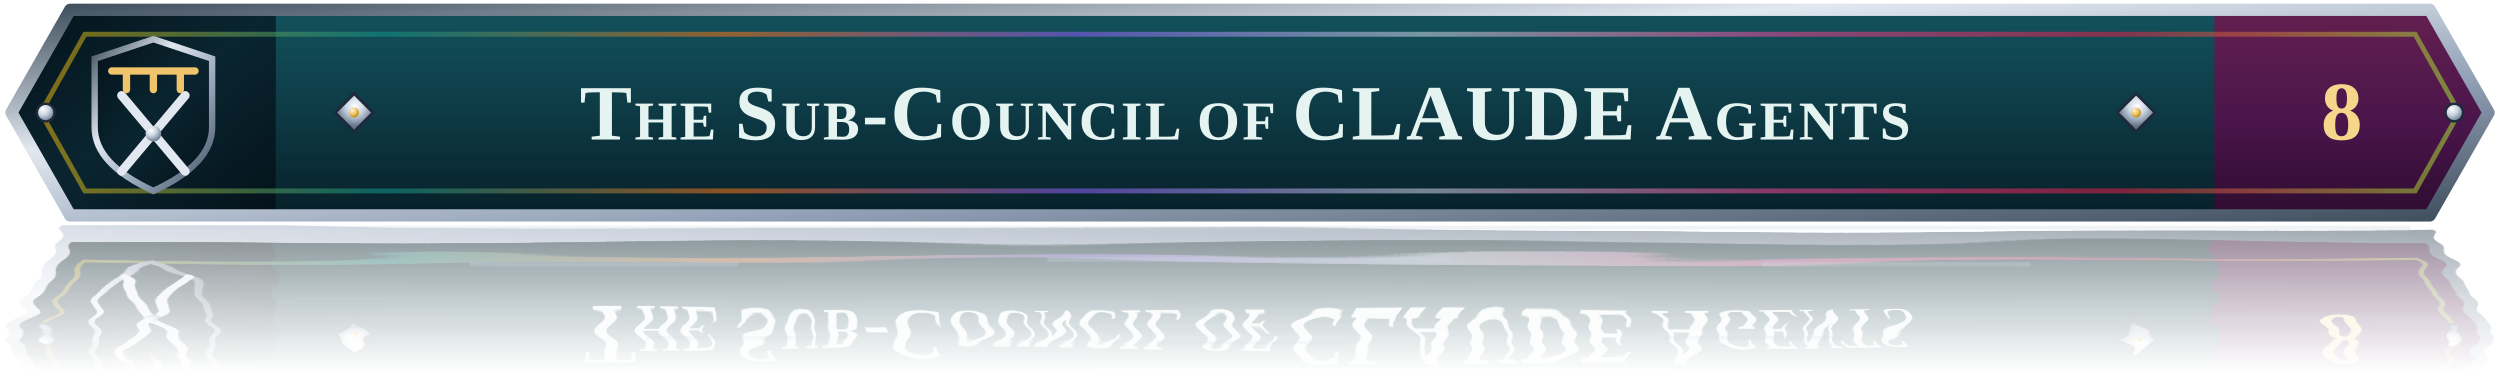
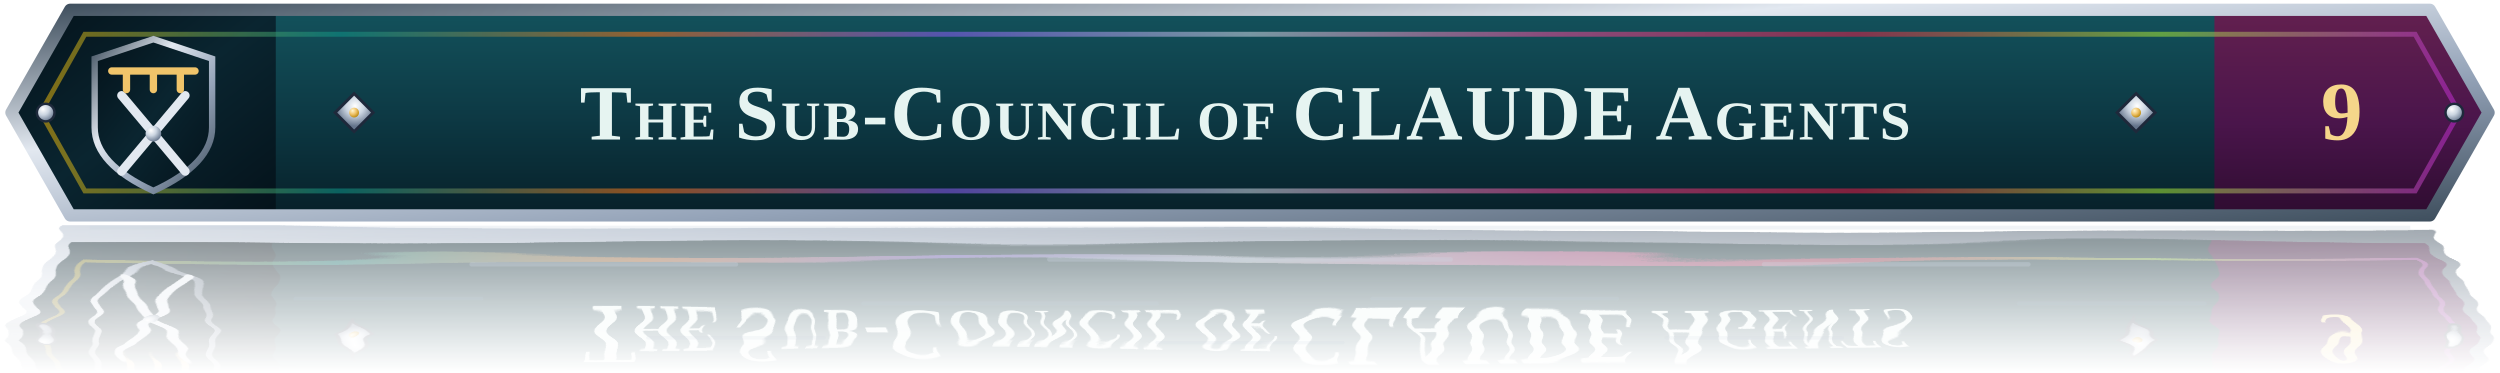
- <svg xmlns="http://www.w3.org/2000/svg" width="383" height="57" viewBox="0 0 510 76" role="img" aria-label="The Sub-Council of CLAUDE Agents: 8">
+ <svg xmlns="http://www.w3.org/2000/svg" width="383" height="57" viewBox="0 0 510 76" role="img" aria-label="The Sub-Council of CLAUDE Agents: 9">
  <defs>
    <linearGradient id="sbTide" x1="0%" y1="0%" x2="0%" y2="100%">
      <stop offset="0%" stop-color="#13525c" />
      <stop offset="50%" stop-color="#0d3a45" />
      <stop offset="100%" stop-color="#072029" />
    </linearGradient>
    <linearGradient id="sbCap" x1="0%" y1="0%" x2="100%" y2="100%">
      <stop offset="0%" stop-color="#04121a" />
      <stop offset="50%" stop-color="#0a2530" />
      <stop offset="100%" stop-color="#04121a" />
    </linearGradient>
    <linearGradient id="sbSilver" x1="0%" y1="0%" x2="100%" y2="100%">
      <stop offset="0%" stop-color="#3f4f5e" />
      <stop offset="35%" stop-color="#e2e8f0" />
      <stop offset="65%" stop-color="#94a3b8" />
      <stop offset="100%" stop-color="#3f4f5e" />
    </linearGradient>
    <linearGradient id="sbMembers" x1="0%" y1="0%" x2="100%" y2="0%">
      <stop offset="0%" stop-color="#eab308" />
-       <stop offset="14.29%" stop-color="#0d9488" />
-       <stop offset="28.57%" stop-color="#f97316" />
-       <stop offset="42.86%" stop-color="#8b5cf6" />
-       <stop offset="57.14%" stop-color="#cbd5e1" />
-       <stop offset="71.43%" stop-color="#ec4899" />
-       <stop offset="85.71%" stop-color="#e11d48" />
-       <stop offset="100%" stop-color="#a3e635" />
+       <stop offset="12.5%" stop-color="#0d9488" />
+       <stop offset="25%" stop-color="#f97316" />
+       <stop offset="37.5%" stop-color="#8b5cf6" />
+       <stop offset="50%" stop-color="#cbd5e1" />
+       <stop offset="62.5%" stop-color="#ec4899" />
+       <stop offset="75%" stop-color="#e11d48" />
+       <stop offset="87.5%" stop-color="#a3e635" />
+       <stop offset="100%" stop-color="#c026d3" />
    </linearGradient>
    <linearGradient id="sbCount" x1="0%" y1="0%" x2="0%" y2="100%">
      <stop offset="0%" stop-color="#63204f" />
      <stop offset="55%" stop-color="#4a154b" />
      <stop offset="100%" stop-color="#2e0c30" />
    </linearGradient>
    <radialGradient id="sbGem" cx="35%" cy="30%" r="75%">
      <stop offset="0%" stop-color="#ffffff" />
      <stop offset="45%" stop-color="#cbd5e1" />
      <stop offset="100%" stop-color="#64748b" />
    </radialGradient>
    <radialGradient id="sbGold" cx="35%" cy="30%" r="75%">
      <stop offset="0%" stop-color="#fff6d0" />
      <stop offset="50%" stop-color="#f0c46a" />
      <stop offset="100%" stop-color="#b8860b" />
    </radialGradient>
    <linearGradient id="sbFadeGrad" x1="0" y1="46" x2="0" y2="76" gradientUnits="userSpaceOnUse">
      <stop offset="0%" stop-color="#ffffff" stop-opacity="0.5" />
      <stop offset="100%" stop-color="#ffffff" stop-opacity="0" />
    </linearGradient>
    <mask id="sbFade" maskUnits="userSpaceOnUse" x="0" y="46" width="510" height="30">
      <rect x="0" y="46" width="510" height="30" fill="url(#sbFadeGrad)" />
    </mask>
    <filter id="sbRipple" filterUnits="userSpaceOnUse" x="0" y="44" width="510" height="34">
      <feTurbulence type="fractalNoise" baseFrequency="0.012 0.4" numOctaves="1" seed="7" result="noise" />
      <feDisplacementMap in="SourceGraphic" in2="noise" scale="5" xChannelSelector="R" yChannelSelector="G" />
    </filter>
  </defs>
  <g id="sbPlaque">
    <path d="M 14 2 L 496 2 L 508 23 L 496 44 L 14 44 L 2 23 Z" fill="url(#sbTide)" />
    <path d="M 14 2 L 56 2 L 56 44 L 14 44 L 2 23 Z" fill="url(#sbCap)" />
    <line x1="56" y1="3" x2="56" y2="43" stroke="url(#sbSilver)" stroke-width="1.5" />
    <path d="M 452 2 L 496 2 L 508 23 L 496 44 L 452 44 Z" fill="url(#sbCount)" />
    <line x1="452" y1="3" x2="452" y2="43" stroke="url(#sbSilver)" stroke-width="1.5" />
    <path d="M 17 7 L 493 7 L 502 23 L 493 39 L 17 39 L 8 23 Z" fill="none" stroke="url(#sbMembers)" stroke-width="1" opacity="0.55" />
    <path d="M 14 2 L 496 2 L 508 23 L 496 44 L 14 44 L 2 23 Z" fill="none" stroke="url(#sbSilver)" stroke-width="2.5" stroke-linejoin="round" />
    <path d="M 31 8 L 43 12 L 43 26 Q 43 33.5 31 39 Q 19 33.5 19 26 L 19 12 Z" fill="url(#sbCap)" stroke="url(#sbSilver)" stroke-width="1.3" />
    <path d="M 24.5 19.5 L 37.5 35 M 37.5 19.5 L 24.5 35" stroke="#e2e8f0" stroke-width="1.8" stroke-linecap="round" />
    <circle cx="31" cy="27.3" r="1.6" fill="url(#sbGem)" />
    <path d="M 22.5 14.5 L 39.5 14.5 M 25.5 14.5 L 25.5 18.3 M 31 14.5 L 31 18.3 M 36.5 14.5 L 36.5 18.3" stroke="#f0c46a" stroke-width="1.5" stroke-linecap="round" />
    <rect width="5.5" height="5.5" fill="url(#sbGem)" stroke="#1e293b" stroke-width="0.6" transform="translate(72,23) rotate(45) translate(-2.75,-2.75)" />
    <rect width="5.5" height="5.5" fill="url(#sbGem)" stroke="#1e293b" stroke-width="0.6" transform="translate(436,23) rotate(45) translate(-2.75,-2.75)" />
    <circle cx="72" cy="23" r="1" fill="url(#sbGold)" />
    <circle cx="436" cy="23" r="1" fill="url(#sbGold)" />
    <circle cx="9" cy="23" r="1.8" fill="url(#sbGem)" stroke="#1e293b" stroke-width="0.5" />
    <circle cx="501" cy="23" r="1.8" fill="url(#sbGem)" stroke="#1e293b" stroke-width="0.5" />
    <text x="254" y="28.5" text-anchor="middle" fill="#e6f4f1" font-family="Cinzel, Georgia, 'Times New Roman', serif" font-size="16" font-weight="700" letter-spacing="0.5" style="font-variant: small-caps">The Sub-Council of CLAUDE Agents</text>
-     <text x="478" y="28.5" text-anchor="middle" fill="#f5d68a" font-family="Cinzel, Georgia, 'Times New Roman', serif" font-size="17" font-weight="700" letter-spacing="0.5">8</text>
+     <text x="478" y="28.5" text-anchor="middle" fill="#f5d68a" font-family="Cinzel, Georgia, 'Times New Roman', serif" font-size="17" font-weight="700" letter-spacing="0.5">9</text>
  </g>
  <g mask="url(#sbFade)">
    <g filter="url(#sbRipple)">
      <use href="#sbPlaque" transform="matrix(1 0 0 -1 0 92)" />
    </g>
  </g>
  <line x1="18" y1="46.5" x2="492" y2="46.5" stroke="#cbd5e1" stroke-opacity="0.3" stroke-width="0.8" />
  <g stroke="#cbd5e1" stroke-linecap="round">
    <path d="M 96 54 L 150 54 M 214 53 L 296 53 M 360 54 L 414 54" stroke-opacity="0.32" stroke-width="0.9" />
    <path d="M 60 61 L 98 61 M 176 62 L 236 62 M 280 61 L 330 61 M 412 62 L 450 62" stroke-opacity="0.22" stroke-width="0.8" />
    <path d="M 132 69 L 168 69 M 236 70 L 274 70 M 340 69 L 376 69" stroke-opacity="0.14" stroke-width="0.7" />
  </g>
</svg>
